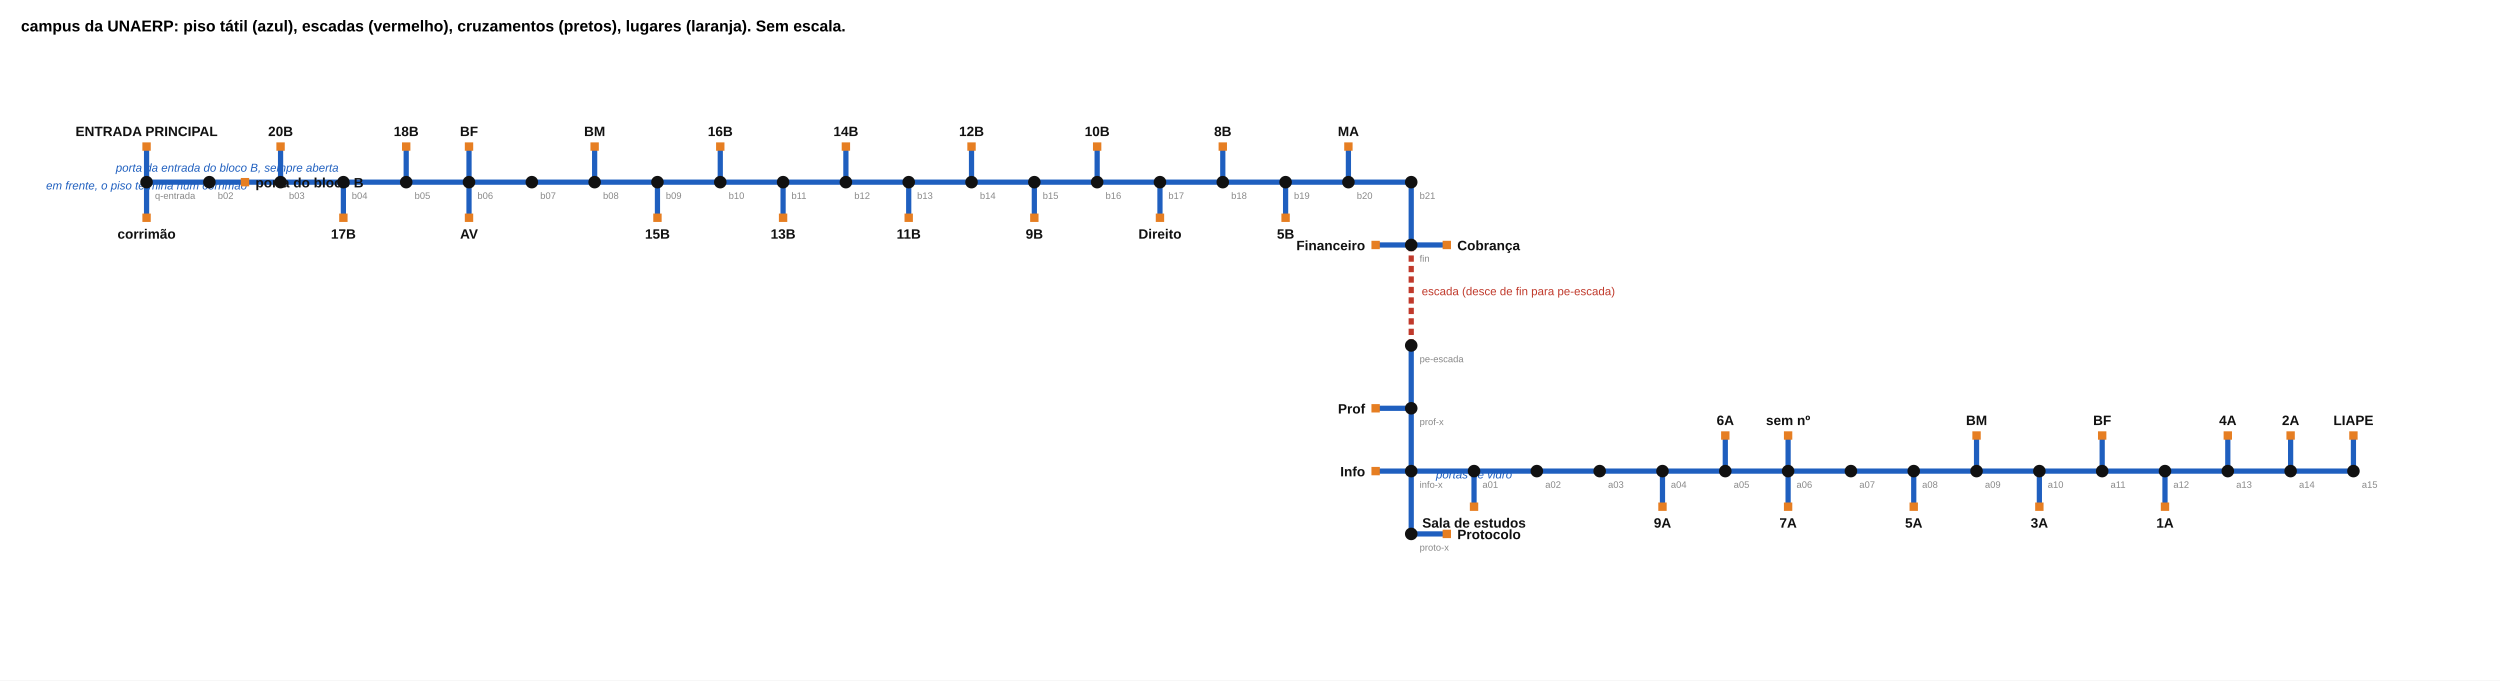
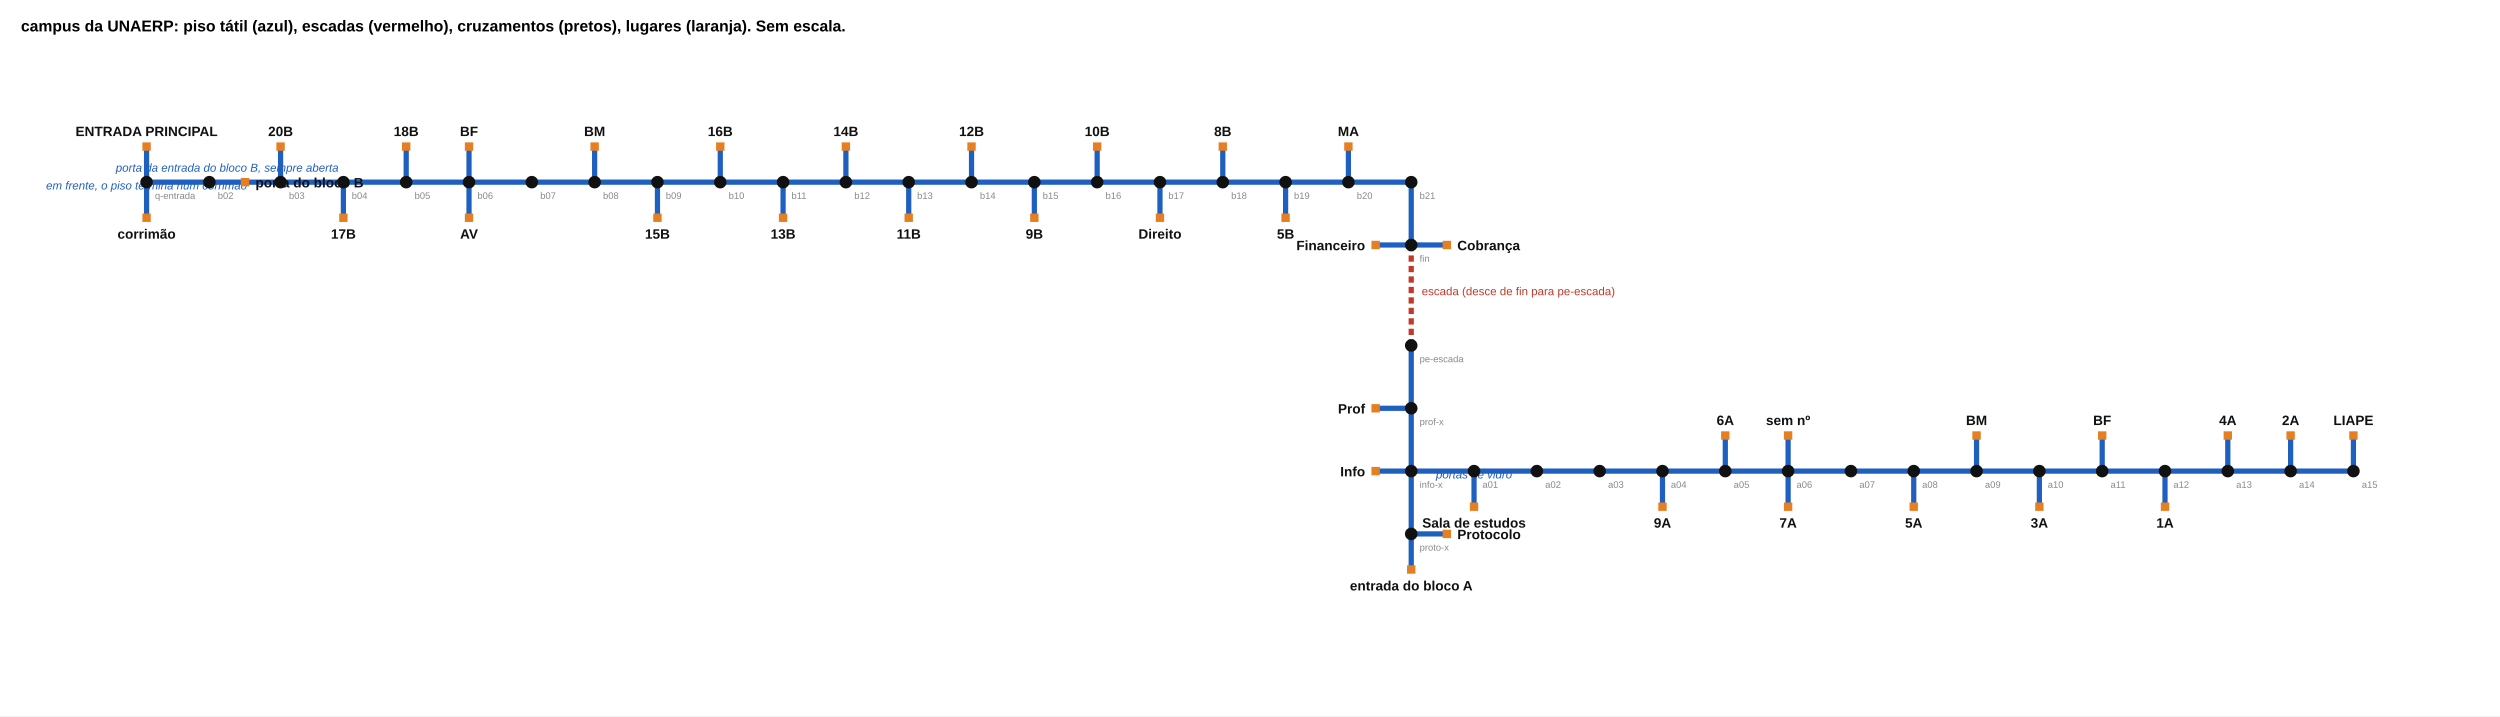
- <svg xmlns="http://www.w3.org/2000/svg" viewBox="-140 -140 2388 650" width="100%" preserveAspectRatio="xMidYMin meet">
+ <svg xmlns="http://www.w3.org/2000/svg" viewBox="-140 -140 2388 684" width="100%" preserveAspectRatio="xMidYMin meet">
  <style>text{font-family:Segoe UI,Arial,sans-serif}.place{font-size:13px;font-weight:600;fill:#111}.id{font-size:9px;fill:#888}
.esc{font-size:11px;fill:#c0392b}.ref{font-size:11px;fill:#1f5fbf;font-style:italic}.t{font-size:15px;font-weight:700}</style>
-   <rect x="-140" y="-140" width="2388" height="650" fill="#fff" />
+   <rect x="-140" y="-140" width="2388" height="684" fill="#fff" />
  <text x="-120" y="-110" class="t">campus da UNAERP: piso tátil (azul), escadas (vermelho), cruzamentos (pretos), lugares (laranja). Sem escala.</text>
  <line x1="0" y1="0" x2="4.1637991171010006e-15" y2="34" stroke="#1f5fbf" stroke-width="5" />
  <line x1="4.1637991171010006e-15" y1="34" x2="8.327598234202001e-15" y2="68" stroke="#1f5fbf" stroke-width="5" />
  <text x="6.2456986756515004e-15" y="41" class="ref" text-anchor="middle">em frente, o piso termina num corrimão</text>
  <line x1="4.1637991171010006e-15" y1="34" x2="60" y2="34" stroke="#1f5fbf" stroke-width="5" />
  <line x1="60" y1="34" x2="94" y2="34" stroke="#1f5fbf" stroke-width="5" />
  <text x="77" y="24" class="ref" text-anchor="middle">porta da entrada do bloco B, sempre aberta</text>
  <line x1="94" y1="34" x2="128" y2="34" stroke="#1f5fbf" stroke-width="5" />
  <line x1="128" y1="34" x2="188" y2="34" stroke="#1f5fbf" stroke-width="5" />
  <line x1="188" y1="34" x2="248" y2="34" stroke="#1f5fbf" stroke-width="5" />
  <line x1="248" y1="34" x2="308" y2="34" stroke="#1f5fbf" stroke-width="5" />
  <line x1="308" y1="34" x2="368" y2="34" stroke="#1f5fbf" stroke-width="5" />
  <line x1="368" y1="34" x2="428" y2="34" stroke="#1f5fbf" stroke-width="5" />
  <line x1="428" y1="34" x2="488" y2="34" stroke="#1f5fbf" stroke-width="5" />
  <line x1="488" y1="34" x2="548" y2="34" stroke="#1f5fbf" stroke-width="5" />
  <line x1="548" y1="34" x2="608" y2="34" stroke="#1f5fbf" stroke-width="5" />
  <line x1="608" y1="34" x2="668" y2="34" stroke="#1f5fbf" stroke-width="5" />
  <line x1="668" y1="34" x2="728" y2="34" stroke="#1f5fbf" stroke-width="5" />
  <line x1="728" y1="34" x2="788" y2="34" stroke="#1f5fbf" stroke-width="5" />
  <line x1="788" y1="34" x2="848" y2="34" stroke="#1f5fbf" stroke-width="5" />
  <line x1="848" y1="34" x2="908" y2="34" stroke="#1f5fbf" stroke-width="5" />
  <line x1="908" y1="34" x2="968" y2="34" stroke="#1f5fbf" stroke-width="5" />
  <line x1="968" y1="34" x2="1028" y2="34" stroke="#1f5fbf" stroke-width="5" />
  <line x1="1028" y1="34" x2="1088" y2="34" stroke="#1f5fbf" stroke-width="5" />
  <line x1="1088" y1="34" x2="1148" y2="34" stroke="#1f5fbf" stroke-width="5" />
  <line x1="1148" y1="34" x2="1208" y2="34" stroke="#1f5fbf" stroke-width="5" />
  <line x1="128" y1="34" x2="128" y2="-7.105427357601002e-15" stroke="#1f5fbf" stroke-width="5" />
  <line x1="188" y1="34" x2="188" y2="68" stroke="#1f5fbf" stroke-width="5" />
  <line x1="248" y1="34" x2="248" y2="-2.1316282072803006e-14" stroke="#1f5fbf" stroke-width="5" />
  <line x1="308" y1="34" x2="308" y2="-2.842170943040401e-14" stroke="#1f5fbf" stroke-width="5" />
  <line x1="308" y1="34" x2="308" y2="68" stroke="#1f5fbf" stroke-width="5" />
  <line x1="428" y1="34" x2="428" y2="-4.263256414560601e-14" stroke="#1f5fbf" stroke-width="5" />
  <line x1="488" y1="34" x2="488" y2="68" stroke="#1f5fbf" stroke-width="5" />
  <line x1="548" y1="34" x2="548" y2="-5.684341886080802e-14" stroke="#1f5fbf" stroke-width="5" />
  <line x1="608" y1="34" x2="608" y2="68" stroke="#1f5fbf" stroke-width="5" />
  <line x1="668" y1="34" x2="668" y2="-7.105427357601002e-14" stroke="#1f5fbf" stroke-width="5" />
  <line x1="728" y1="34" x2="728" y2="68" stroke="#1f5fbf" stroke-width="5" />
  <line x1="788" y1="34" x2="788" y2="-8.526512829121202e-14" stroke="#1f5fbf" stroke-width="5" />
  <line x1="848" y1="34" x2="848" y2="68" stroke="#1f5fbf" stroke-width="5" />
  <line x1="908" y1="34" x2="908" y2="-9.947598300641403e-14" stroke="#1f5fbf" stroke-width="5" />
  <line x1="968" y1="34" x2="968" y2="68" stroke="#1f5fbf" stroke-width="5" />
  <line x1="1028" y1="34" x2="1028" y2="-1.1368683772161603e-13" stroke="#1f5fbf" stroke-width="5" />
  <line x1="1088" y1="34" x2="1088" y2="68" stroke="#1f5fbf" stroke-width="5" />
  <line x1="1148" y1="34" x2="1148" y2="-1.2789769243681803e-13" stroke="#1f5fbf" stroke-width="5" />
  <line x1="1208" y1="34" x2="1208" y2="94" stroke="#1f5fbf" stroke-width="5" />
  <line x1="1208" y1="94" x2="1174" y2="94" stroke="#1f5fbf" stroke-width="5" />
  <line x1="1208" y1="94" x2="1242" y2="94" stroke="#1f5fbf" stroke-width="5" />
  <line x1="1208" y1="94" x2="1208" y2="190" stroke="#c0392b" stroke-width="5" stroke-dasharray="6 4" />
  <text x="1218" y="142" class="esc">escada (desce de fin para pe-escada)</text>
  <line x1="1208" y1="190" x2="1208" y2="250" stroke="#1f5fbf" stroke-width="5" />
  <line x1="1208" y1="250" x2="1174" y2="250" stroke="#1f5fbf" stroke-width="5" />
  <line x1="1208" y1="250" x2="1208" y2="310" stroke="#1f5fbf" stroke-width="5" />
  <line x1="1208" y1="310" x2="1174" y2="310" stroke="#1f5fbf" stroke-width="5" />
  <line x1="1208" y1="310" x2="1208" y2="370" stroke="#1f5fbf" stroke-width="5" />
  <line x1="1208" y1="370" x2="1242" y2="370" stroke="#1f5fbf" stroke-width="5" />
+   <line x1="1208" y1="370" x2="1208" y2="404" stroke="#1f5fbf" stroke-width="5" />
  <line x1="1208" y1="310" x2="1268" y2="310" stroke="#1f5fbf" stroke-width="5" />
  <line x1="1268" y1="310" x2="1328" y2="310" stroke="#1f5fbf" stroke-width="5" />
  <line x1="1328" y1="310" x2="1388" y2="310" stroke="#1f5fbf" stroke-width="5" />
  <line x1="1388" y1="310" x2="1448" y2="310" stroke="#1f5fbf" stroke-width="5" />
  <line x1="1448" y1="310" x2="1508" y2="310" stroke="#1f5fbf" stroke-width="5" />
  <line x1="1508" y1="310" x2="1568" y2="310" stroke="#1f5fbf" stroke-width="5" />
  <line x1="1568" y1="310" x2="1628" y2="310" stroke="#1f5fbf" stroke-width="5" />
  <line x1="1628" y1="310" x2="1688" y2="310" stroke="#1f5fbf" stroke-width="5" />
  <line x1="1688" y1="310" x2="1748" y2="310" stroke="#1f5fbf" stroke-width="5" />
  <line x1="1748" y1="310" x2="1808" y2="310" stroke="#1f5fbf" stroke-width="5" />
  <line x1="1808" y1="310" x2="1868" y2="310" stroke="#1f5fbf" stroke-width="5" />
  <line x1="1868" y1="310" x2="1928" y2="310" stroke="#1f5fbf" stroke-width="5" />
  <line x1="1928" y1="310" x2="1988" y2="310" stroke="#1f5fbf" stroke-width="5" />
  <line x1="1988" y1="310" x2="2048" y2="310" stroke="#1f5fbf" stroke-width="5" />
  <line x1="2048" y1="310" x2="2108" y2="310" stroke="#1f5fbf" stroke-width="5" />
  <line x1="1268" y1="310" x2="1268" y2="344" stroke="#1f5fbf" stroke-width="5" />
  <text x="1268" y="317" class="ref" text-anchor="middle">portas de vidro</text>
  <line x1="1448" y1="310" x2="1448" y2="344" stroke="#1f5fbf" stroke-width="5" />
  <line x1="1508" y1="310" x2="1508" y2="276" stroke="#1f5fbf" stroke-width="5" />
  <line x1="1568" y1="310" x2="1568" y2="276" stroke="#1f5fbf" stroke-width="5" />
  <line x1="1568" y1="310" x2="1568" y2="344" stroke="#1f5fbf" stroke-width="5" />
  <line x1="1688" y1="310" x2="1688" y2="344" stroke="#1f5fbf" stroke-width="5" />
  <line x1="1748" y1="310" x2="1748" y2="276" stroke="#1f5fbf" stroke-width="5" />
  <line x1="1808" y1="310" x2="1808" y2="344" stroke="#1f5fbf" stroke-width="5" />
  <line x1="1868" y1="310" x2="1868" y2="276" stroke="#1f5fbf" stroke-width="5" />
  <line x1="1928" y1="310" x2="1928" y2="344" stroke="#1f5fbf" stroke-width="5" />
  <line x1="1988" y1="310" x2="1988" y2="276" stroke="#1f5fbf" stroke-width="5" />
  <line x1="2048" y1="310" x2="2048" y2="276" stroke="#1f5fbf" stroke-width="5" />
  <line x1="2108" y1="310" x2="2108" y2="276" stroke="#1f5fbf" stroke-width="5" />
  <g>
    <rect x="-4" y="-4" width="8" height="8" fill="#e67e22" />
    <text x="0" y="-10" class="place" text-anchor="middle">ENTRADA PRINCIPAL</text>
  </g>
  <circle cx="4.1637991171010006e-15" cy="34" r="6" fill="#111" />
  <text x="8" y="50" class="id">q-entrada</text>
  <g>
    <rect x="-4" y="64" width="8" height="8" fill="#e67e22" />
    <text x="8.327598234202001e-15" y="88" class="place" text-anchor="middle">corrimão</text>
  </g>
  <circle cx="60" cy="34" r="6" fill="#111" />
  <text x="68" y="50" class="id">b02</text>
  <g>
    <rect x="90" y="30" width="8" height="8" fill="#e67e22" />
    <text x="104" y="39" class="place" text-anchor="start">porta do bloco B</text>
  </g>
  <circle cx="128" cy="34" r="6" fill="#111" />
  <text x="136" y="50" class="id">b03</text>
  <circle cx="188" cy="34" r="6" fill="#111" />
  <text x="196" y="50" class="id">b04</text>
  <g>
    <rect x="124" y="-4" width="8" height="8" fill="#e67e22" />
    <text x="128" y="-10" class="place" text-anchor="middle">20B</text>
  </g>
  <circle cx="248" cy="34" r="6" fill="#111" />
  <text x="256" y="50" class="id">b05</text>
  <g>
    <rect x="184" y="64" width="8" height="8" fill="#e67e22" />
    <text x="188" y="88" class="place" text-anchor="middle">17B</text>
  </g>
  <circle cx="308" cy="34" r="6" fill="#111" />
  <text x="316" y="50" class="id">b06</text>
  <g>
    <rect x="244" y="-4" width="8" height="8" fill="#e67e22" />
    <text x="248" y="-10" class="place" text-anchor="middle">18B</text>
  </g>
  <circle cx="368" cy="34" r="6" fill="#111" />
  <text x="376" y="50" class="id">b07</text>
  <g>
    <rect x="304" y="-4" width="8" height="8" fill="#e67e22" />
    <text x="308" y="-10" class="place" text-anchor="middle">BF</text>
  </g>
  <g>
    <rect x="304" y="64" width="8" height="8" fill="#e67e22" />
    <text x="308" y="88" class="place" text-anchor="middle">AV</text>
  </g>
  <circle cx="428" cy="34" r="6" fill="#111" />
  <text x="436" y="50" class="id">b08</text>
  <circle cx="488" cy="34" r="6" fill="#111" />
  <text x="496" y="50" class="id">b09</text>
  <g>
    <rect x="424" y="-4" width="8" height="8" fill="#e67e22" />
    <text x="428" y="-10" class="place" text-anchor="middle">BM</text>
  </g>
  <circle cx="548" cy="34" r="6" fill="#111" />
  <text x="556" y="50" class="id">b10</text>
  <g>
    <rect x="484" y="64" width="8" height="8" fill="#e67e22" />
    <text x="488" y="88" class="place" text-anchor="middle">15B</text>
  </g>
  <circle cx="608" cy="34" r="6" fill="#111" />
  <text x="616" y="50" class="id">b11</text>
  <g>
    <rect x="544" y="-4" width="8" height="8" fill="#e67e22" />
    <text x="548" y="-10" class="place" text-anchor="middle">16B</text>
  </g>
  <circle cx="668" cy="34" r="6" fill="#111" />
  <text x="676" y="50" class="id">b12</text>
  <g>
    <rect x="604" y="64" width="8" height="8" fill="#e67e22" />
    <text x="608" y="88" class="place" text-anchor="middle">13B</text>
  </g>
  <circle cx="728" cy="34" r="6" fill="#111" />
  <text x="736" y="50" class="id">b13</text>
  <g>
    <rect x="664" y="-4" width="8" height="8" fill="#e67e22" />
    <text x="668" y="-10" class="place" text-anchor="middle">14B</text>
  </g>
  <circle cx="788" cy="34" r="6" fill="#111" />
  <text x="796" y="50" class="id">b14</text>
  <g>
    <rect x="724" y="64" width="8" height="8" fill="#e67e22" />
    <text x="728" y="88" class="place" text-anchor="middle">11B</text>
  </g>
  <circle cx="848" cy="34" r="6" fill="#111" />
  <text x="856" y="50" class="id">b15</text>
  <g>
    <rect x="784" y="-4" width="8" height="8" fill="#e67e22" />
    <text x="788" y="-10" class="place" text-anchor="middle">12B</text>
  </g>
  <circle cx="908" cy="34" r="6" fill="#111" />
  <text x="916" y="50" class="id">b16</text>
  <g>
    <rect x="844" y="64" width="8" height="8" fill="#e67e22" />
    <text x="848" y="88" class="place" text-anchor="middle">9B</text>
  </g>
  <circle cx="968" cy="34" r="6" fill="#111" />
  <text x="976" y="50" class="id">b17</text>
  <g>
    <rect x="904" y="-4" width="8" height="8" fill="#e67e22" />
    <text x="908" y="-10" class="place" text-anchor="middle">10B</text>
  </g>
  <circle cx="1028" cy="34" r="6" fill="#111" />
  <text x="1036" y="50" class="id">b18</text>
  <g>
    <rect x="964" y="64" width="8" height="8" fill="#e67e22" />
    <text x="968" y="88" class="place" text-anchor="middle">Direito</text>
  </g>
  <circle cx="1088" cy="34" r="6" fill="#111" />
  <text x="1096" y="50" class="id">b19</text>
  <g>
    <rect x="1024" y="-4" width="8" height="8" fill="#e67e22" />
    <text x="1028" y="-10" class="place" text-anchor="middle">8B</text>
  </g>
  <circle cx="1148" cy="34" r="6" fill="#111" />
  <text x="1156" y="50" class="id">b20</text>
  <g>
    <rect x="1084" y="64" width="8" height="8" fill="#e67e22" />
    <text x="1088" y="88" class="place" text-anchor="middle">5B</text>
  </g>
  <circle cx="1208" cy="34" r="6" fill="#111" />
  <text x="1216" y="50" class="id">b21</text>
  <g>
    <rect x="1144" y="-4" width="8" height="8" fill="#e67e22" />
    <text x="1148" y="-10" class="place" text-anchor="middle">MA</text>
  </g>
  <circle cx="1208" cy="94" r="6" fill="#111" />
  <text x="1216" y="110" class="id">fin</text>
  <g>
    <rect x="1170" y="90" width="8" height="8" fill="#e67e22" />
    <text x="1164" y="99" class="place" text-anchor="end">Financeiro</text>
  </g>
  <g>
    <rect x="1238" y="90" width="8" height="8" fill="#e67e22" />
    <text x="1252" y="99" class="place" text-anchor="start">Cobrança</text>
  </g>
  <circle cx="1208" cy="190" r="6" fill="#111" />
  <text x="1216" y="206" class="id">pe-escada</text>
  <circle cx="1208" cy="250" r="6" fill="#111" />
  <text x="1216" y="266" class="id">prof-x</text>
  <g>
    <rect x="1170" y="246" width="8" height="8" fill="#e67e22" />
    <text x="1164" y="255" class="place" text-anchor="end">Prof</text>
  </g>
  <circle cx="1208" cy="310" r="6" fill="#111" />
  <text x="1216" y="326" class="id">info-x</text>
  <g>
    <rect x="1170" y="306" width="8" height="8" fill="#e67e22" />
    <text x="1164" y="315" class="place" text-anchor="end">Info</text>
  </g>
  <circle cx="1208" cy="370" r="6" fill="#111" />
  <text x="1216" y="386" class="id">proto-x</text>
  <circle cx="1268" cy="310" r="6" fill="#111" />
  <text x="1276" y="326" class="id">a01</text>
  <g>
    <rect x="1238" y="366" width="8" height="8" fill="#e67e22" />
    <text x="1252" y="375" class="place" text-anchor="start">Protocolo</text>
  </g>
+   <g>
+     <rect x="1204" y="400" width="8" height="8" fill="#e67e22" />
+     <text x="1208" y="424" class="place" text-anchor="middle">entrada do bloco A</text>
+   </g>
  <circle cx="1328" cy="310" r="6" fill="#111" />
  <text x="1336" y="326" class="id">a02</text>
  <g>
    <rect x="1264" y="340" width="8" height="8" fill="#e67e22" />
    <text x="1268" y="364" class="place" text-anchor="middle">Sala de estudos</text>
  </g>
  <circle cx="1388" cy="310" r="6" fill="#111" />
  <text x="1396" y="326" class="id">a03</text>
  <circle cx="1448" cy="310" r="6" fill="#111" />
  <text x="1456" y="326" class="id">a04</text>
  <circle cx="1508" cy="310" r="6" fill="#111" />
  <text x="1516" y="326" class="id">a05</text>
  <g>
    <rect x="1444" y="340" width="8" height="8" fill="#e67e22" />
    <text x="1448" y="364" class="place" text-anchor="middle">9A</text>
  </g>
  <circle cx="1568" cy="310" r="6" fill="#111" />
  <text x="1576" y="326" class="id">a06</text>
  <g>
    <rect x="1504" y="272" width="8" height="8" fill="#e67e22" />
    <text x="1508" y="266" class="place" text-anchor="middle">6A</text>
  </g>
  <circle cx="1628" cy="310" r="6" fill="#111" />
  <text x="1636" y="326" class="id">a07</text>
  <g>
    <rect x="1564" y="272" width="8" height="8" fill="#e67e22" />
    <text x="1568" y="266" class="place" text-anchor="middle">sem nº</text>
  </g>
  <g>
    <rect x="1564" y="340" width="8" height="8" fill="#e67e22" />
    <text x="1568" y="364" class="place" text-anchor="middle">7A</text>
  </g>
  <circle cx="1688" cy="310" r="6" fill="#111" />
  <text x="1696" y="326" class="id">a08</text>
  <circle cx="1748" cy="310" r="6" fill="#111" />
  <text x="1756" y="326" class="id">a09</text>
  <g>
    <rect x="1684" y="340" width="8" height="8" fill="#e67e22" />
    <text x="1688" y="364" class="place" text-anchor="middle">5A</text>
  </g>
  <circle cx="1808" cy="310" r="6" fill="#111" />
  <text x="1816" y="326" class="id">a10</text>
  <g>
    <rect x="1744" y="272" width="8" height="8" fill="#e67e22" />
    <text x="1748" y="266" class="place" text-anchor="middle">BM</text>
  </g>
  <circle cx="1868" cy="310" r="6" fill="#111" />
  <text x="1876" y="326" class="id">a11</text>
  <g>
    <rect x="1804" y="340" width="8" height="8" fill="#e67e22" />
    <text x="1808" y="364" class="place" text-anchor="middle">3A</text>
  </g>
  <circle cx="1928" cy="310" r="6" fill="#111" />
  <text x="1936" y="326" class="id">a12</text>
  <g>
    <rect x="1864" y="272" width="8" height="8" fill="#e67e22" />
    <text x="1868" y="266" class="place" text-anchor="middle">BF</text>
  </g>
  <circle cx="1988" cy="310" r="6" fill="#111" />
  <text x="1996" y="326" class="id">a13</text>
  <g>
    <rect x="1924" y="340" width="8" height="8" fill="#e67e22" />
    <text x="1928" y="364" class="place" text-anchor="middle">1A</text>
  </g>
  <circle cx="2048" cy="310" r="6" fill="#111" />
  <text x="2056" y="326" class="id">a14</text>
  <g>
    <rect x="1984" y="272" width="8" height="8" fill="#e67e22" />
    <text x="1988" y="266" class="place" text-anchor="middle">4A</text>
  </g>
  <circle cx="2108" cy="310" r="6" fill="#111" />
  <text x="2116" y="326" class="id">a15</text>
  <g>
    <rect x="2044" y="272" width="8" height="8" fill="#e67e22" />
    <text x="2048" y="266" class="place" text-anchor="middle">2A</text>
  </g>
  <g>
    <rect x="2104" y="272" width="8" height="8" fill="#e67e22" />
    <text x="2108" y="266" class="place" text-anchor="middle">LIAPE</text>
  </g>
</svg>
